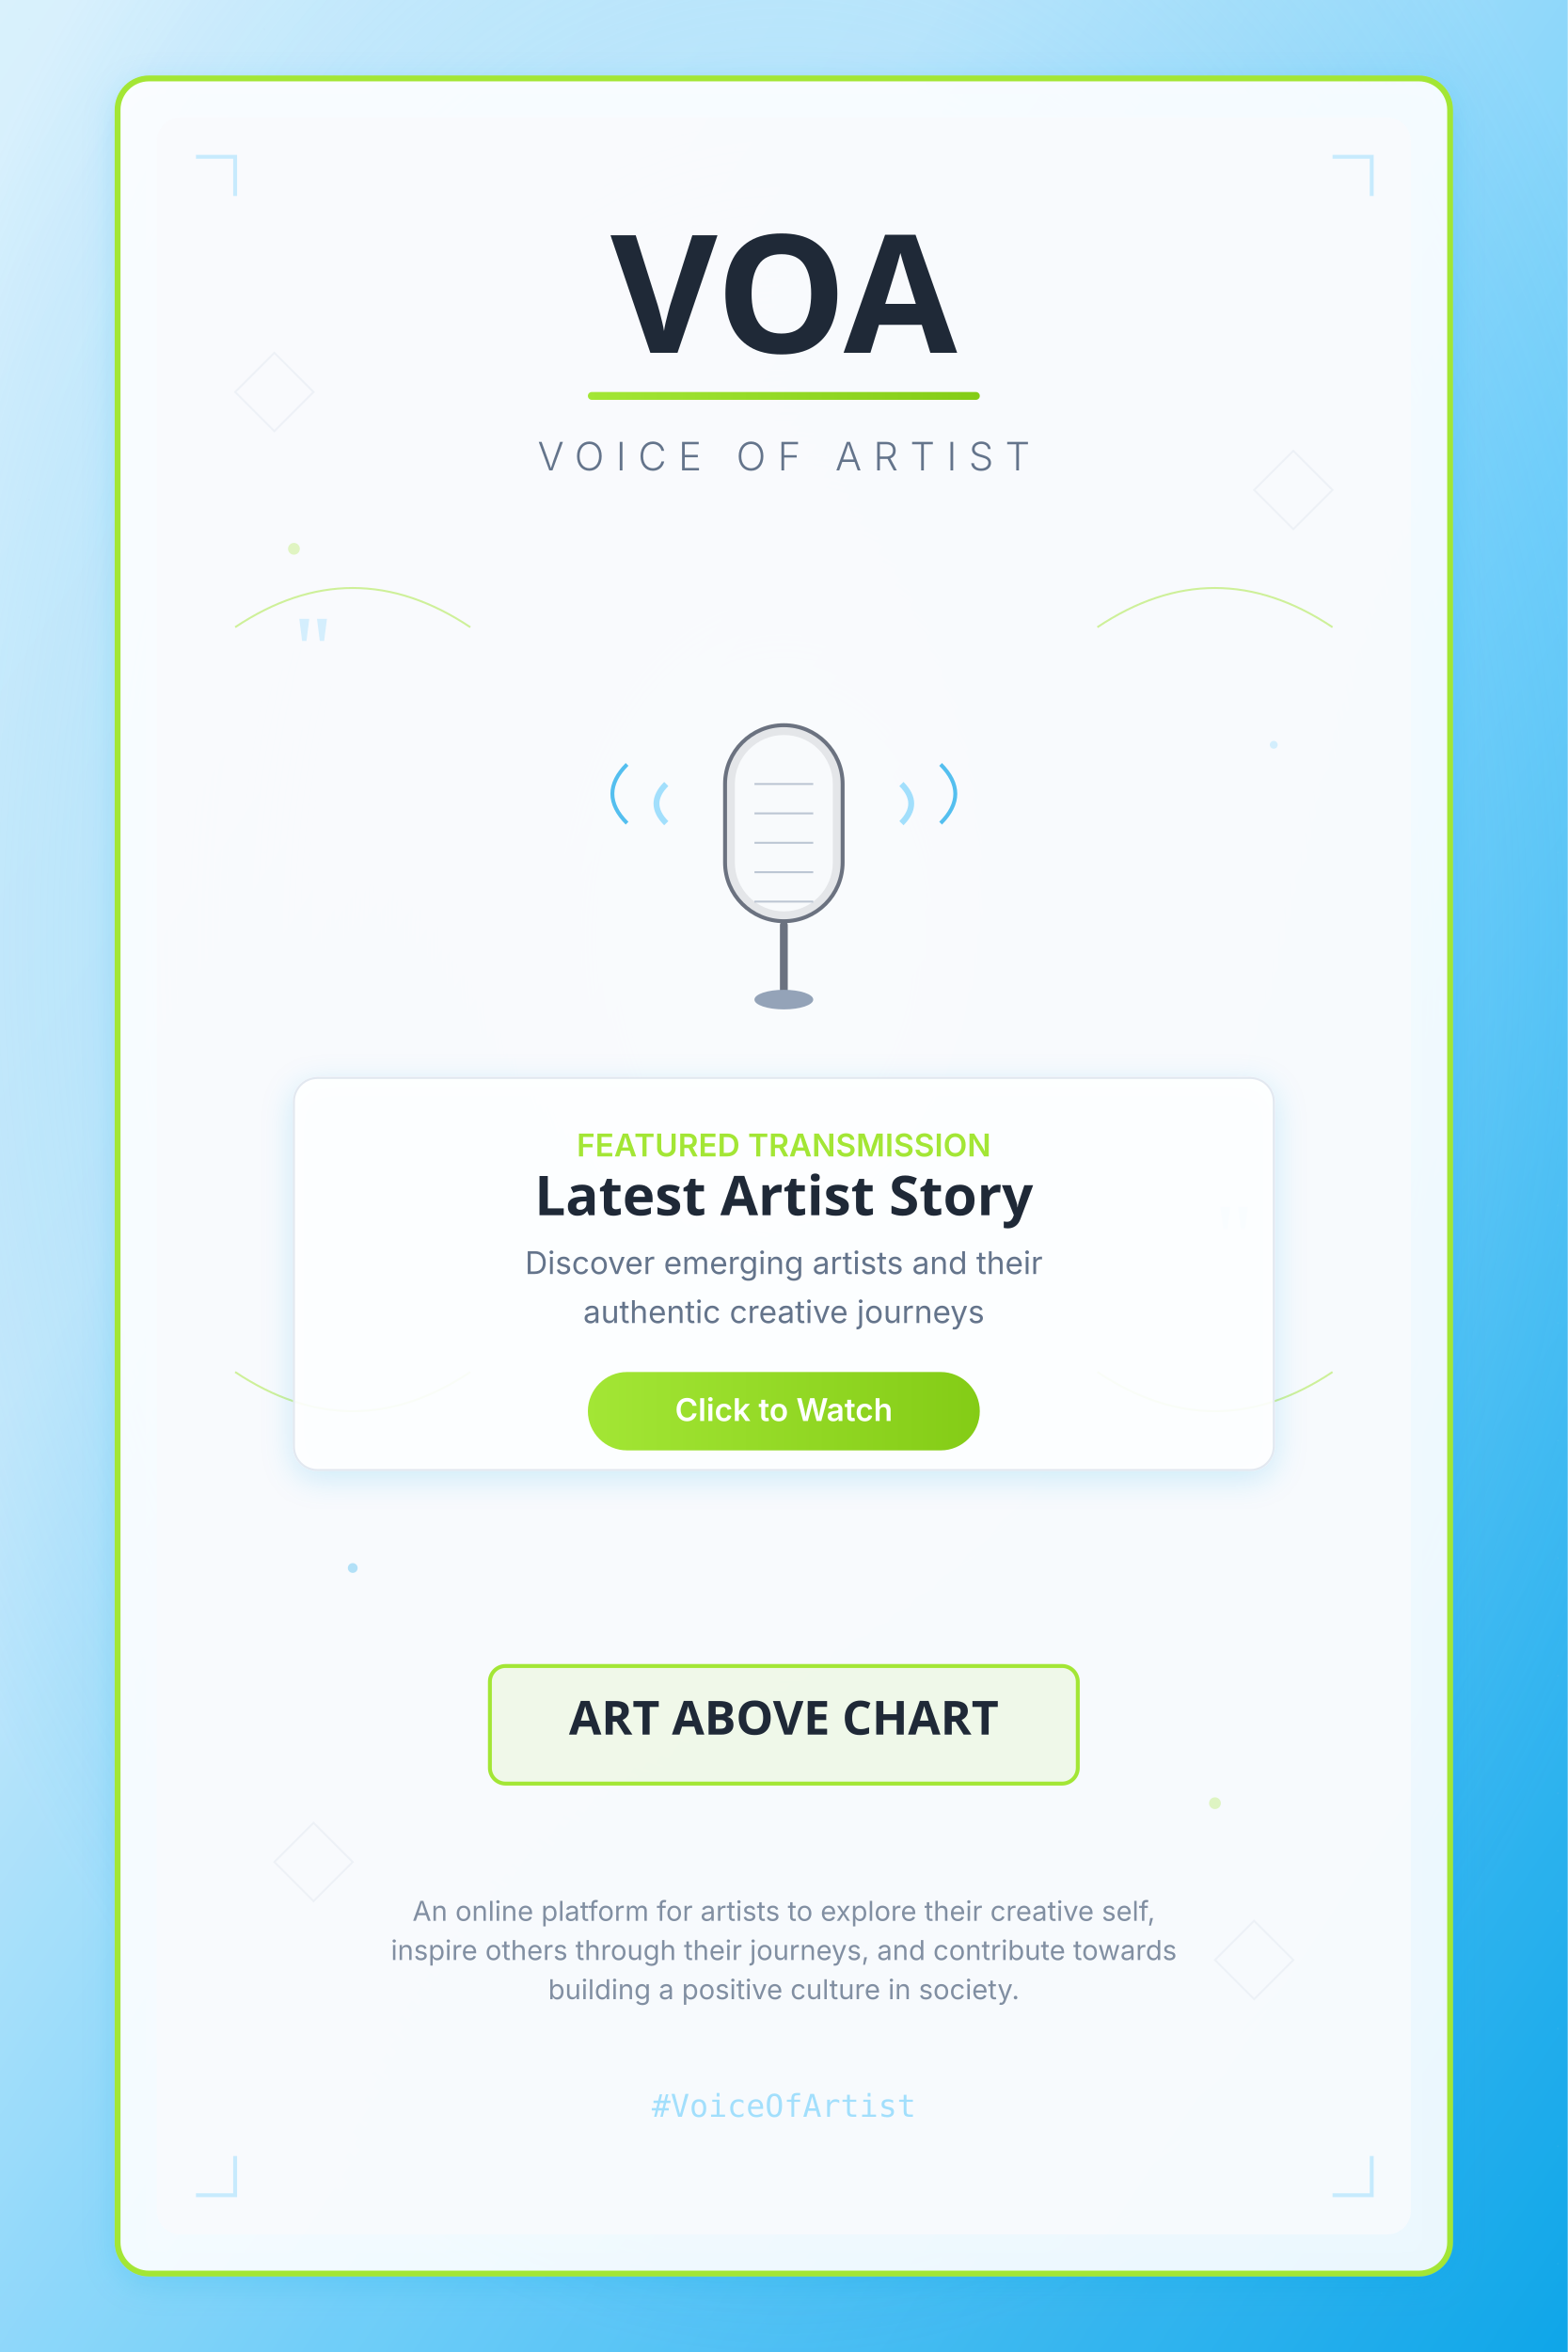
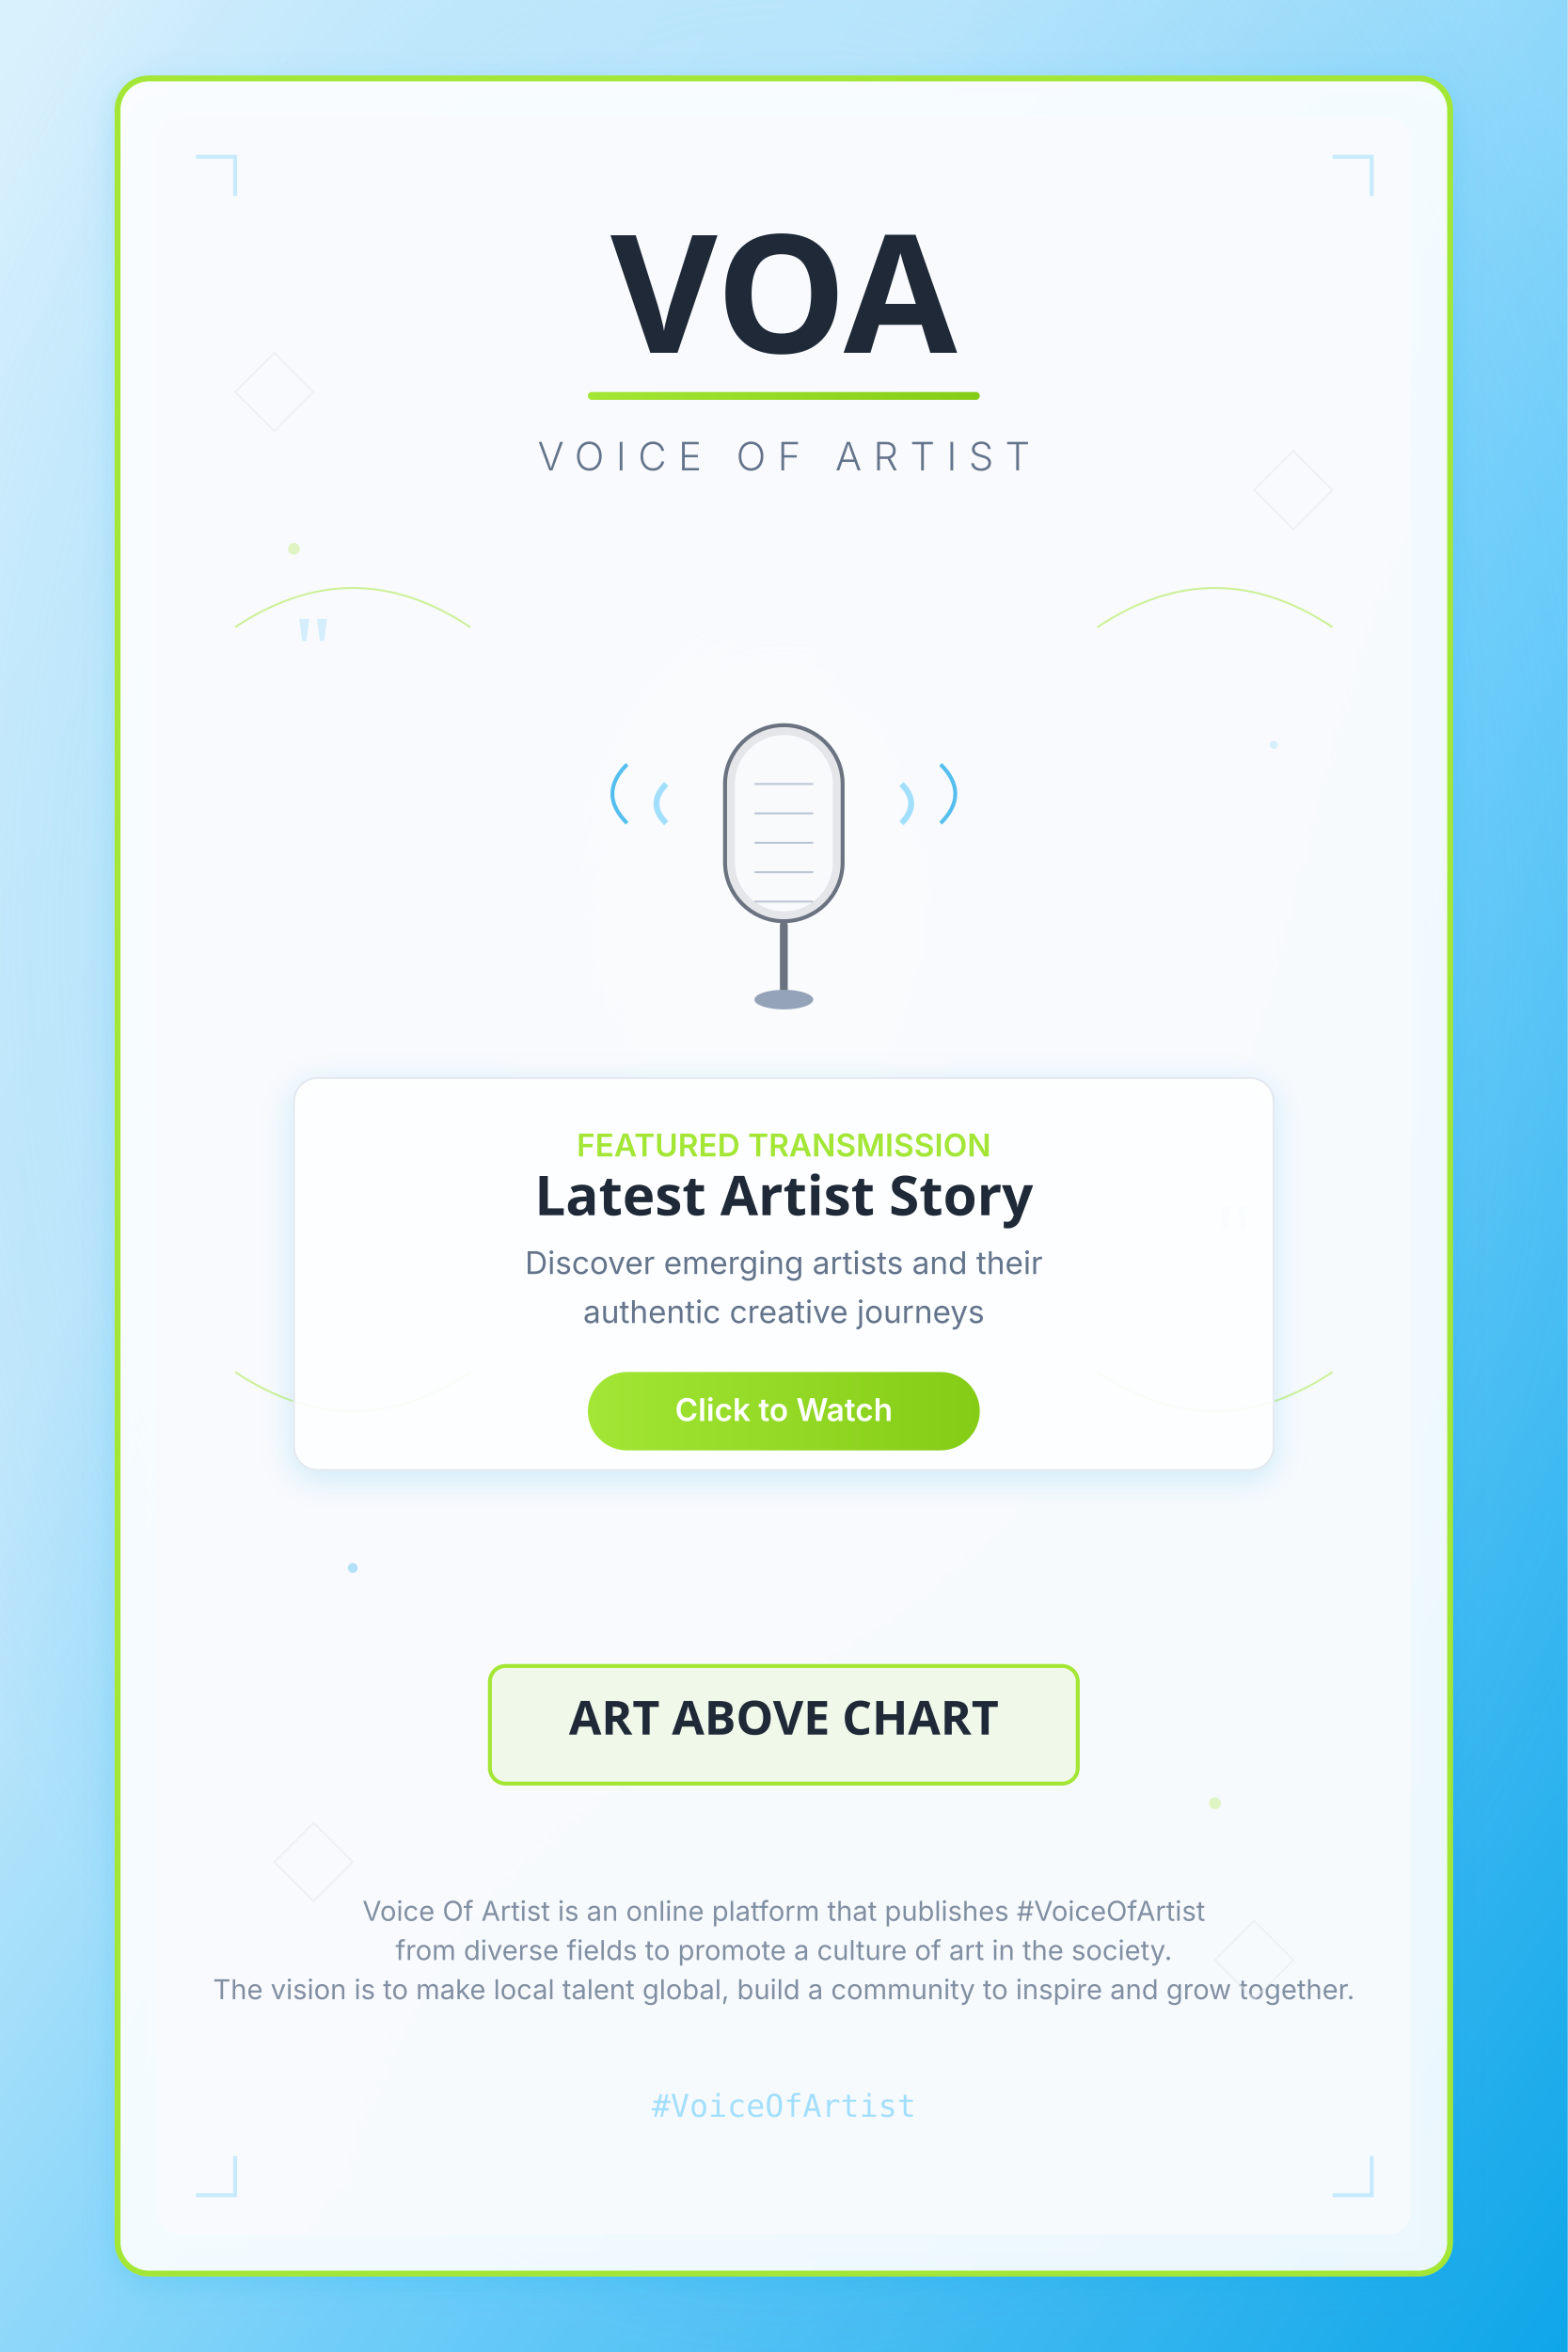
<svg xmlns="http://www.w3.org/2000/svg" width="800" height="1200" viewBox="0 0 800 1200" fill="none">
  <defs>
    <linearGradient id="skyBlueGradient" x1="0%" y1="0%" x2="100%" y2="100%">
      <stop offset="0%" style="stop-color:#f0f9ff;stop-opacity:1" />
      <stop offset="30%" style="stop-color:#e0f2fe;stop-opacity:1" />
      <stop offset="60%" style="stop-color:#7dd3fc;stop-opacity:1" />
      <stop offset="100%" style="stop-color:#0ea5e9;stop-opacity:1" />
    </linearGradient>
    <radialGradient id="centerHighlight" cx="50%" cy="40%" r="60%">
      <stop offset="0%" style="stop-color:#ffffff;stop-opacity:0.8" />
      <stop offset="50%" style="stop-color:#7dd3fc;stop-opacity:0.4" />
      <stop offset="100%" style="stop-color:#0ea5e9;stop-opacity:0.1" />
    </radialGradient>
    <linearGradient id="accentGreen" x1="0%" y1="0%" x2="100%" y2="0%">
      <stop offset="0%" style="stop-color:#a3e635;stop-opacity:1" />
      <stop offset="100%" style="stop-color:#84cc16;stop-opacity:1" />
    </linearGradient>
    <filter id="softGlow" x="-50%" y="-50%" width="200%" height="200%">
      <feGaussianBlur stdDeviation="3" result="coloredBlur" />
      <feMerge>
        <feMergeNode in="coloredBlur" />
        <feMergeNode in="SourceGraphic" />
      </feMerge>
    </filter>
    <filter id="dropShadow">
      <feDropShadow dx="0" dy="4" stdDeviation="8" flood-color="#0ea5e9" flood-opacity="0.2" />
    </filter>
    <pattern id="subtleTexture" patternUnits="userSpaceOnUse" width="60" height="60">
      <circle cx="15" cy="15" r="0.5" fill="#cbd5e1" opacity="0.2" />
      <circle cx="45" cy="30" r="0.3" fill="#cbd5e1" opacity="0.15" />
      <circle cx="30" cy="45" r="0.4" fill="#cbd5e1" opacity="0.1" />
    </pattern>
  </defs>
  <rect width="800" height="1200" fill="url(#skyBlueGradient)" />
  <rect width="800" height="1200" fill="url(#subtleTexture)" opacity="0.3" />
  <rect width="800" height="1200" fill="url(#centerHighlight)" />
  <rect x="60" y="40" width="680" height="1120" fill="rgba(255,255,255,0.9)" stroke="#a3e635" stroke-width="3" rx="16" filter="url(#dropShadow)" />
  <rect x="80" y="60" width="640" height="1080" fill="rgba(248,250,252,0.8)" rx="12" />
  <text x="400" y="180" font-family="Fredoka One, Impact, Arial Black, sans-serif" font-size="84" font-weight="900" text-anchor="middle" fill="#1f2937">
    VOA
  </text>
  <rect x="300" y="200" width="200" height="4" fill="url(#accentGreen)" rx="2" />
  <text x="400" y="240" font-family="Inter, Arial, sans-serif" font-size="20" font-weight="300" text-anchor="middle" fill="#64748b" letter-spacing="6px">
    VOICE OF ARTIST
  </text>
  <g transform="translate(400, 450)">
    <rect x="-30" y="-80" width="60" height="100" rx="30" fill="rgba(31,41,55,0.1)" stroke="#6b7280" stroke-width="2" />
    <rect x="-25" y="-75" width="50" height="90" rx="25" fill="#f8fafc" />
    <g opacity="0.6">
      <line x1="-15" y1="-50" x2="15" y2="-50" stroke="#94a3b8" stroke-width="1" />
      <line x1="-15" y1="-35" x2="15" y2="-35" stroke="#94a3b8" stroke-width="1" />
      <line x1="-15" y1="-20" x2="15" y2="-20" stroke="#94a3b8" stroke-width="1" />
      <line x1="-15" y1="-5" x2="15" y2="-5" stroke="#94a3b8" stroke-width="1" />
      <line x1="-15" y1="10" x2="15" y2="10" stroke="#94a3b8" stroke-width="1" />
    </g>
    <g opacity="0.7">
      <path d="M -60,-30 Q -70,-40 -60,-50" stroke="#7dd3fc" stroke-width="3" fill="none" />
      <path d="M 60,-30 Q 70,-40 60,-50" stroke="#7dd3fc" stroke-width="3" fill="none" />
      <path d="M -80,-30 Q -95,-45 -80,-60" stroke="#0ea5e9" stroke-width="2" fill="none" />
      <path d="M 80,-30 Q 95,-45 80,-60" stroke="#0ea5e9" stroke-width="2" fill="none" />
    </g>
    <rect x="-2" y="20" width="4" height="40" fill="#6b7280" rx="2" />
    <ellipse cx="0" cy="60" rx="15" ry="5" fill="#94a3b8" />
  </g>
  <g fill="#7dd3fc" opacity="0.3">
    <text x="150" y="350" font-family="Georgia, serif" font-size="48" font-weight="300">"</text>
    <text x="620" y="650" font-family="Georgia, serif" font-size="48" font-weight="300">"</text>
  </g>
  <g stroke="#a3e635" stroke-width="1" fill="none" opacity="0.5">
    <path d="M 120 320 Q 180 280 240 320" />
    <path d="M 560 320 Q 620 280 680 320" />
    <path d="M 120 700 Q 180 740 240 700" />
    <path d="M 560 700 Q 620 740 680 700" />
  </g>
  <rect x="150" y="550" width="500" height="200" fill="rgba(255,255,255,0.9)" stroke="#e2e8f0" stroke-width="1" rx="12" filter="url(#dropShadow)" />
  <text x="400" y="590" font-family="Inter, Arial, sans-serif" font-size="16" font-weight="600" text-anchor="middle" fill="#a3e635">
    FEATURED TRANSMISSION
  </text>
  <text x="400" y="620" font-family="Fredoka One, Impact, Arial Black, sans-serif" font-size="28" font-weight="700" text-anchor="middle" fill="#1f2937">
    Latest Artist Story
  </text>
  <text x="400" y="650" font-family="Inter, Arial, sans-serif" font-size="16" font-weight="400" text-anchor="middle" fill="#64748b">
    Discover emerging artists and their
  </text>
  <text x="400" y="675" font-family="Inter, Arial, sans-serif" font-size="16" font-weight="400" text-anchor="middle" fill="#64748b">
    authentic creative journeys
  </text>
  <rect x="300" y="700" width="200" height="40" fill="url(#accentGreen)" rx="20" />
  <text x="400" y="725" font-family="Inter, Arial, sans-serif" font-size="16" font-weight="600" text-anchor="middle" fill="#ffffff">
    Click to Watch
  </text>
  <rect x="250" y="850" width="300" height="60" fill="rgba(163,230,53,0.1)" stroke="#a3e635" stroke-width="2" rx="8" />
  <text x="400" y="885" font-family="Fredoka One, Impact, Arial Black, sans-serif" font-size="24" font-weight="700" text-anchor="middle" fill="#1f2937">
    ART ABOVE CHART
  </text>
  <text x="400" y="980" font-family="Inter, Arial, sans-serif" font-size="14" font-weight="400" text-anchor="middle" fill="#64748b" opacity="0.8">
-     An online platform for artists to explore their creative self,
+     Voice Of Artist is an online platform that publishes #VoiceOfArtist
  </text>
  <text x="400" y="1000" font-family="Inter, Arial, sans-serif" font-size="14" font-weight="400" text-anchor="middle" fill="#64748b" opacity="0.8">
-     inspire others through their journeys, and contribute towards
+     from diverse fields to promote a culture of art in the society.
  </text>
  <text x="400" y="1020" font-family="Inter, Arial, sans-serif" font-size="14" font-weight="400" text-anchor="middle" fill="#64748b" opacity="0.8">
-     building a positive culture in society.
+     The vision is to make local talent global, build a community to inspire and grow together.
  </text>
  <text x="400" y="1080" font-family="JetBrains Mono, monospace" font-size="16" font-weight="400" text-anchor="middle" fill="#7dd3fc" opacity="0.7">
    #VoiceOfArtist
  </text>
  <g stroke="#7dd3fc" stroke-width="2" fill="none" opacity="0.4">
    <path d="M 100 80 L 120 80 L 120 100" />
    <path d="M 680 80 L 700 80 L 700 100" />
    <path d="M 100 1120 L 120 1120 L 120 1100" />
    <path d="M 680 1120 L 700 1120 L 700 1100" />
  </g>
  <g opacity="0.3">
    <circle cx="150" cy="280" r="3" fill="#a3e635" />
    <circle cx="650" cy="380" r="2" fill="#7dd3fc" />
    <circle cx="180" cy="800" r="2.5" fill="#0ea5e9" />
    <circle cx="620" cy="920" r="3" fill="#a3e635" />
  </g>
  <g fill="none" stroke="#e2e8f0" stroke-width="1" opacity="0.5">
    <polygon points="120,200 140,180 160,200 140,220" />
    <polygon points="640,250 660,230 680,250 660,270" />
    <polygon points="140,950 160,930 180,950 160,970" />
    <polygon points="620,1000 640,980 660,1000 640,1020" />
  </g>
</svg>
